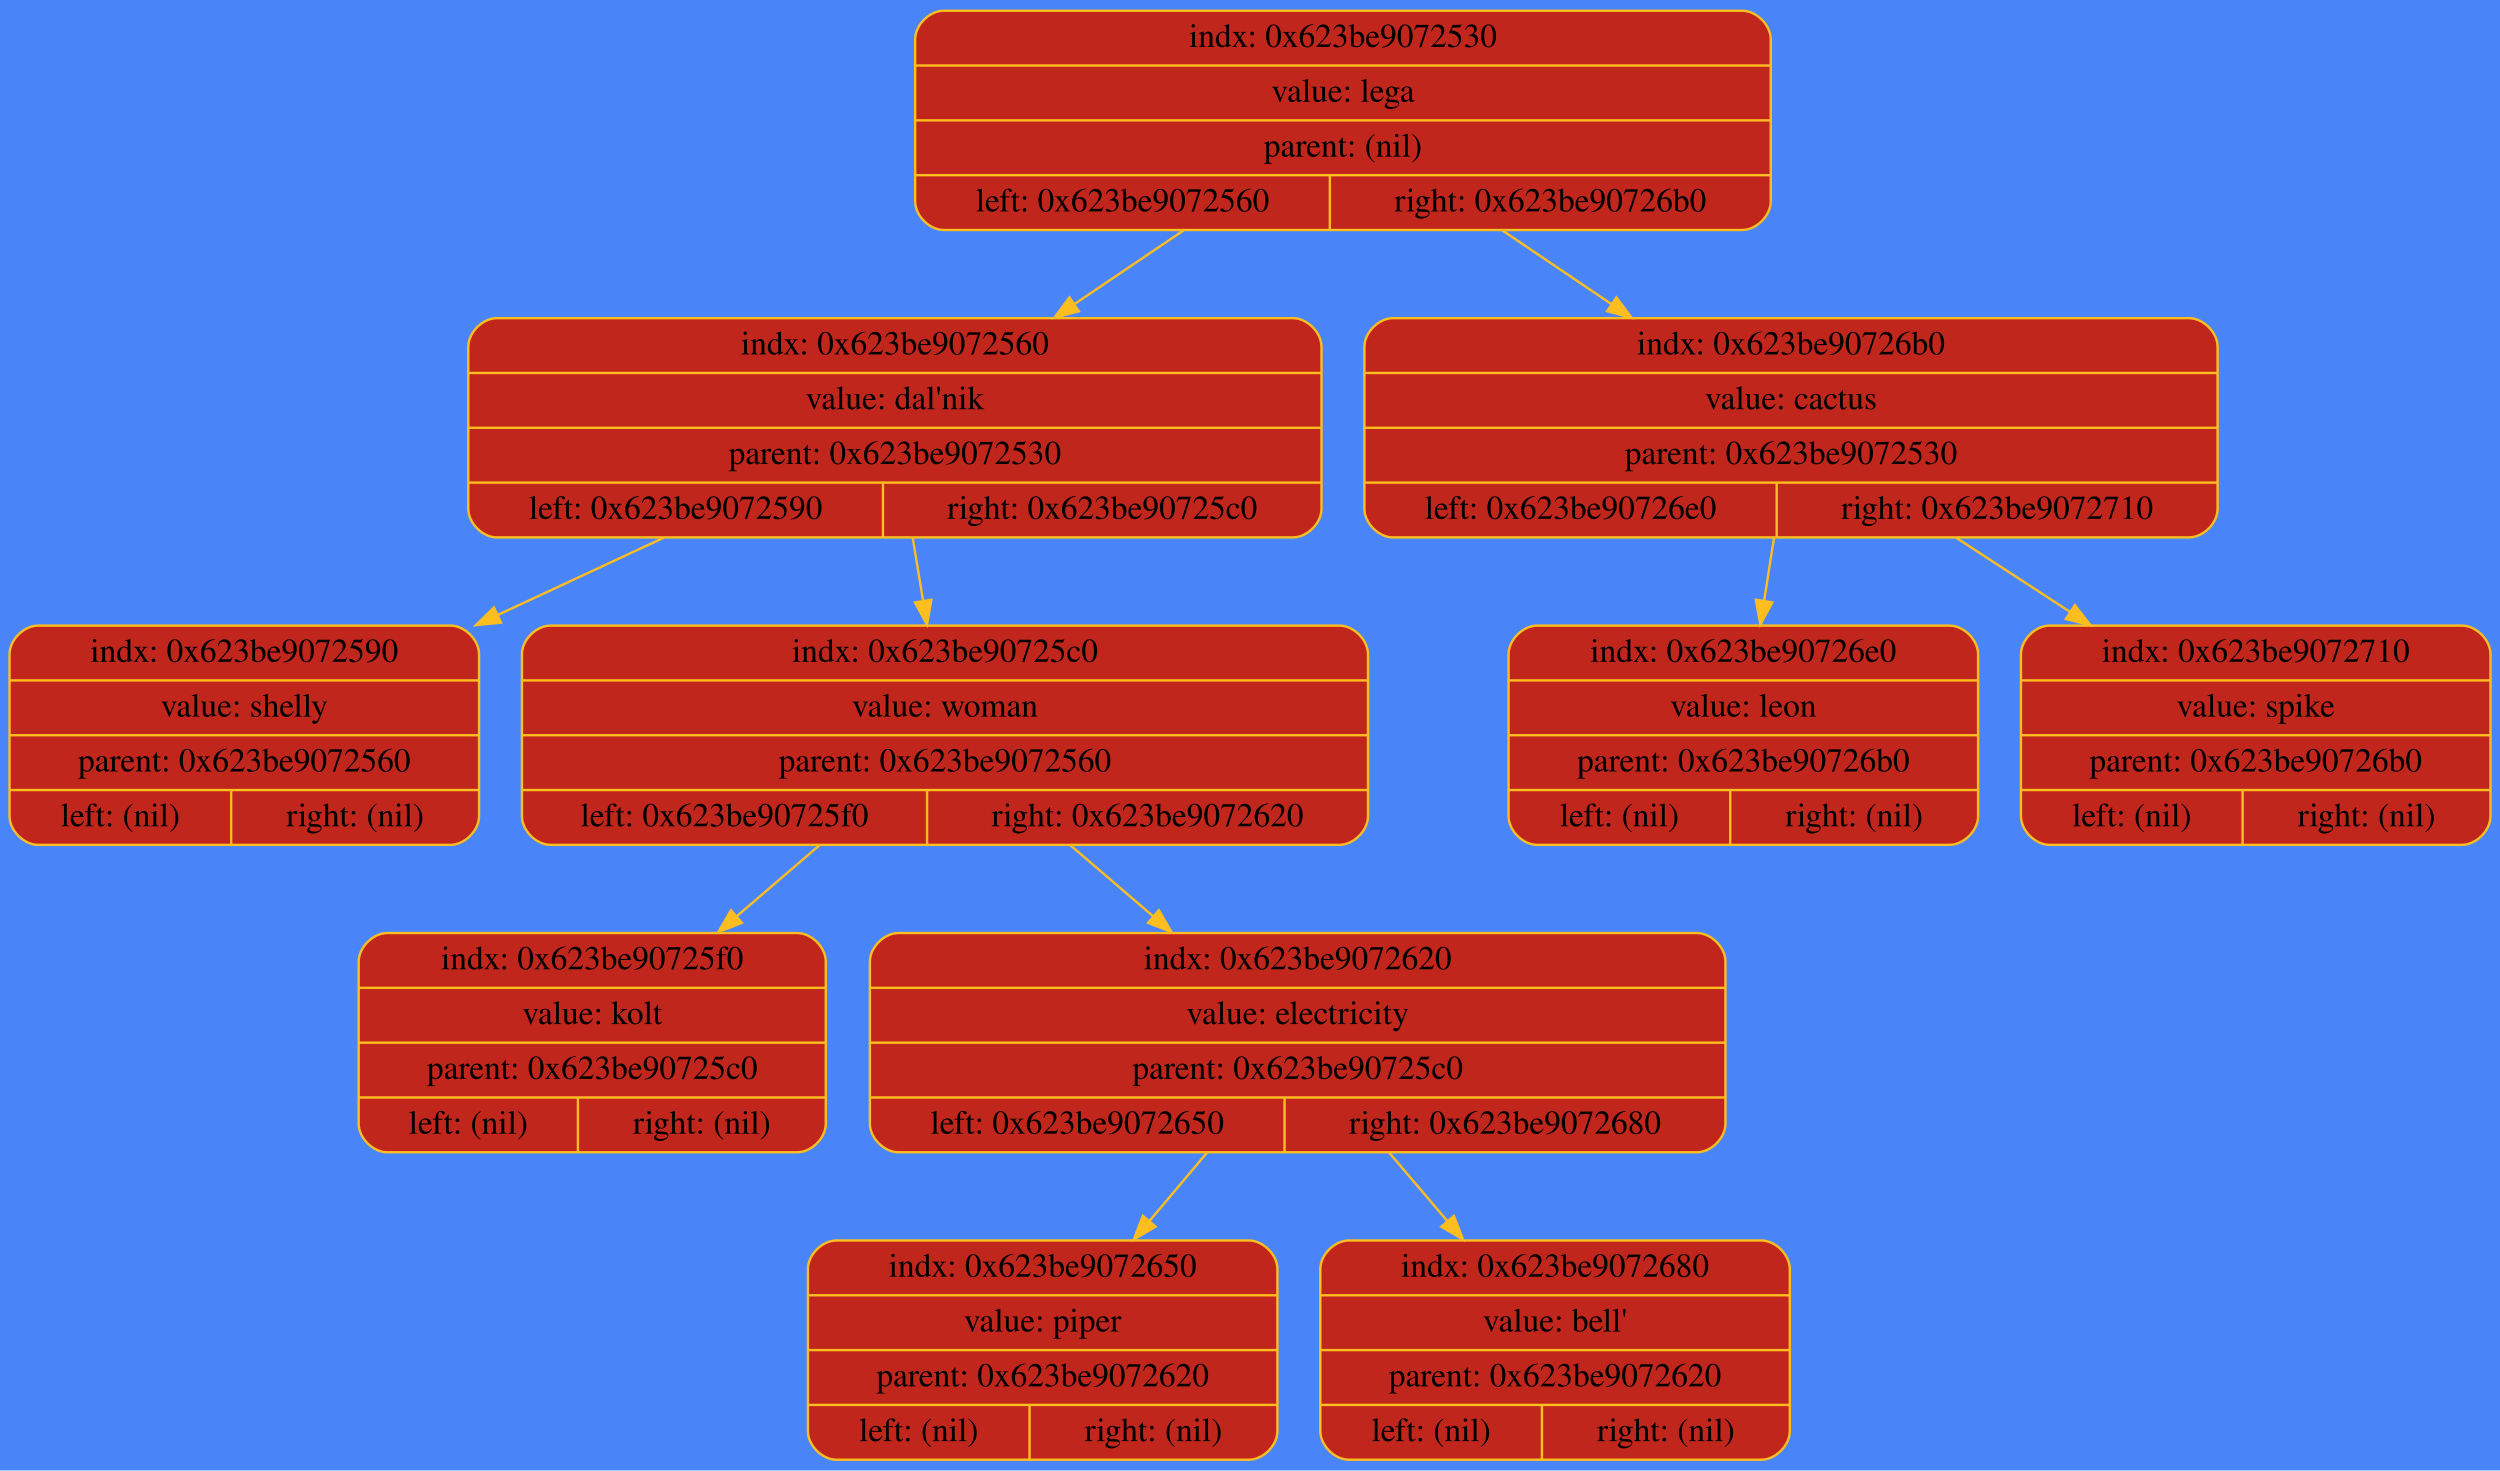
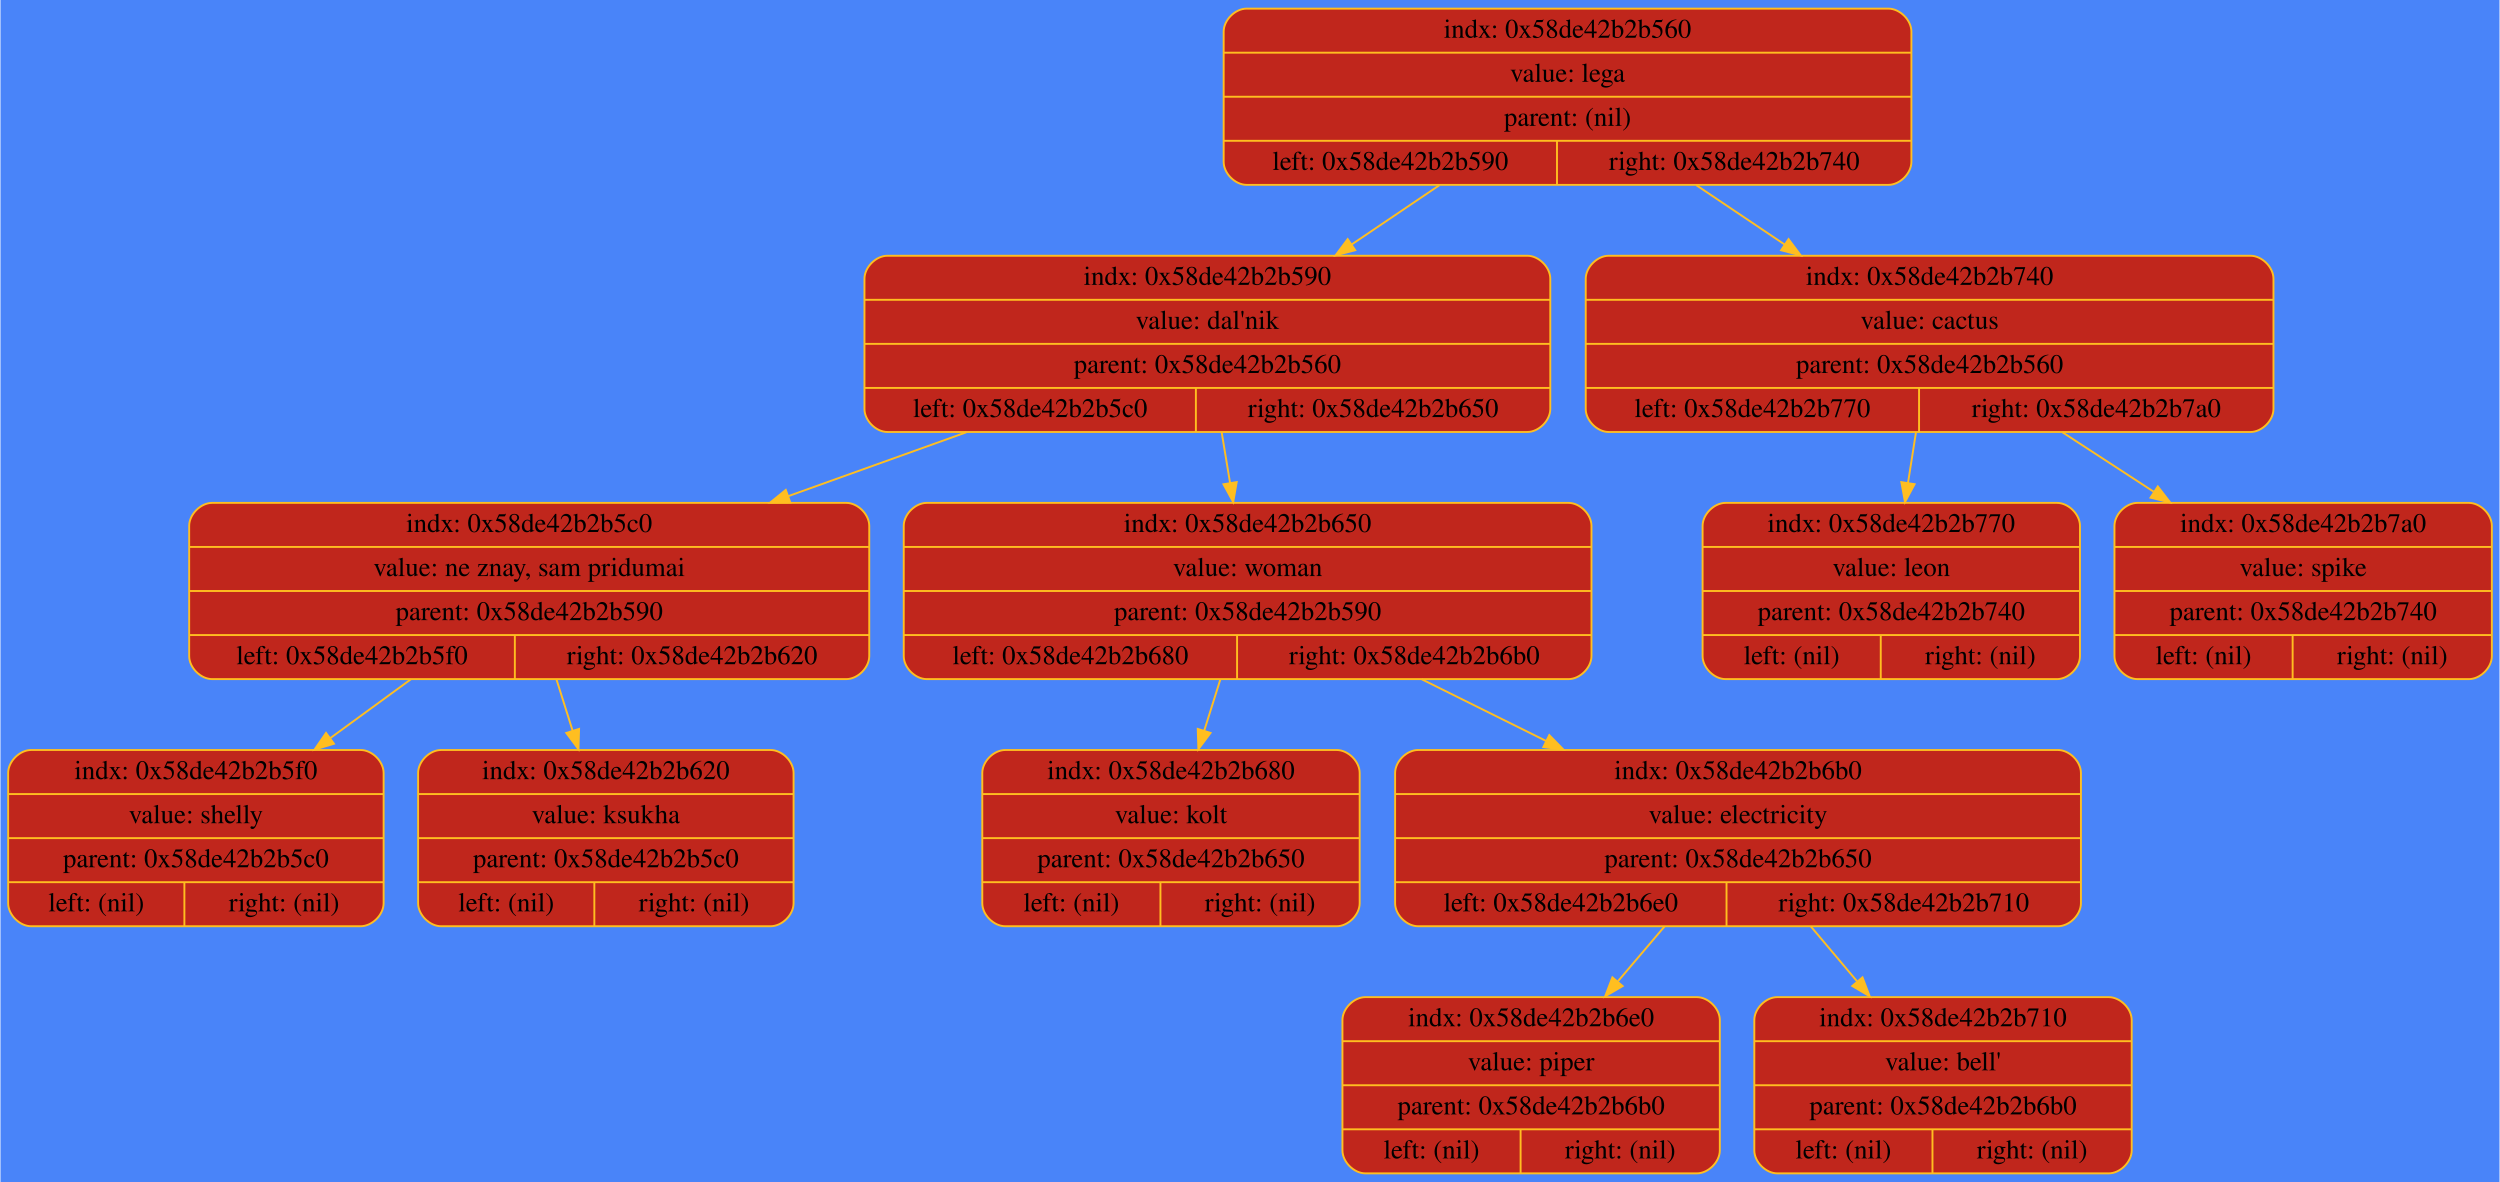
- <svg xmlns="http://www.w3.org/2000/svg" width="1049pt" height="617pt" viewBox="0.00 0.00 1049.00 617.00">
+ <svg xmlns="http://www.w3.org/2000/svg" width="1305pt" height="617pt" viewBox="0.00 0.00 1304.50 617.00">
  <g id="graph0" class="graph" transform="scale(1 1) rotate(0) translate(4 613)">
-     <polygon fill="#4984f9" stroke="transparent" points="-4,4 -4,-613 1045,-613 1045,4 -4,4" />
+     <polygon fill="#4984f9" stroke="transparent" points="-4,4 -4,-613 1300.5,-613 1300.5,4 -4,4" />
    <g id="node1" class="node">
-       <path fill="#c0261c" stroke="#ffbe20" d="M392,-516.5C392,-516.5 727,-516.5 727,-516.5 733,-516.5 739,-522.5 739,-528.5 739,-528.5 739,-596.5 739,-596.5 739,-602.5 733,-608.5 727,-608.5 727,-608.5 392,-608.5 392,-608.5 386,-608.5 380,-602.5 380,-596.5 380,-596.5 380,-528.5 380,-528.5 380,-522.5 386,-516.5 392,-516.5" />
-       <text text-anchor="middle" x="559.5" y="-593.3" font-family="Times,serif" font-size="14.00">indx: 0x623be9072530</text>
-       <polyline fill="none" stroke="#ffbe20" points="380,-585.5 739,-585.5 " />
-       <text text-anchor="middle" x="559.5" y="-570.3" font-family="Times,serif" font-size="14.00">value: lega</text>
-       <polyline fill="none" stroke="#ffbe20" points="380,-562.5 739,-562.5 " />
-       <text text-anchor="middle" x="559.5" y="-547.3" font-family="Times,serif" font-size="14.00">parent: (nil)</text>
-       <polyline fill="none" stroke="#ffbe20" points="380,-539.5 739,-539.5 " />
-       <text text-anchor="middle" x="467" y="-524.3" font-family="Times,serif" font-size="14.00">left: 0x623be9072560</text>
-       <polyline fill="none" stroke="#ffbe20" points="554,-516.5 554,-539.5 " />
-       <text text-anchor="middle" x="646.5" y="-524.3" font-family="Times,serif" font-size="14.00">right: 0x623be90726b0</text>
+       <path fill="#c0261c" stroke="#ffbe20" d="M646.5,-516.5C646.5,-516.5 981.5,-516.5 981.5,-516.5 987.5,-516.5 993.5,-522.5 993.5,-528.5 993.5,-528.5 993.5,-596.5 993.5,-596.5 993.5,-602.5 987.5,-608.5 981.5,-608.5 981.5,-608.5 646.5,-608.5 646.5,-608.5 640.5,-608.5 634.5,-602.5 634.5,-596.5 634.5,-596.5 634.5,-528.5 634.5,-528.5 634.5,-522.5 640.5,-516.5 646.5,-516.5" />
+       <text text-anchor="middle" x="814" y="-593.3" font-family="Times,serif" font-size="14.00">indx: 0x58de42b2b560</text>
+       <polyline fill="none" stroke="#ffbe20" points="634.5,-585.5 993.5,-585.5 " />
+       <text text-anchor="middle" x="814" y="-570.3" font-family="Times,serif" font-size="14.00">value: lega</text>
+       <polyline fill="none" stroke="#ffbe20" points="634.5,-562.5 993.5,-562.5 " />
+       <text text-anchor="middle" x="814" y="-547.3" font-family="Times,serif" font-size="14.00">parent: (nil)</text>
+       <polyline fill="none" stroke="#ffbe20" points="634.5,-539.5 993.5,-539.5 " />
+       <text text-anchor="middle" x="721.5" y="-524.3" font-family="Times,serif" font-size="14.00">left: 0x58de42b2b590</text>
+       <polyline fill="none" stroke="#ffbe20" points="808.5,-516.5 808.5,-539.5 " />
+       <text text-anchor="middle" x="901" y="-524.3" font-family="Times,serif" font-size="14.00">right: 0x58de42b2b740</text>
    </g>
    <g id="node2" class="node">
-       <path fill="#c0261c" stroke="#ffbe20" d="M204.5,-387.5C204.5,-387.5 538.5,-387.5 538.5,-387.5 544.5,-387.5 550.5,-393.5 550.5,-399.5 550.5,-399.5 550.5,-467.5 550.5,-467.5 550.5,-473.5 544.5,-479.5 538.5,-479.5 538.5,-479.5 204.5,-479.5 204.5,-479.5 198.5,-479.5 192.5,-473.5 192.5,-467.5 192.5,-467.5 192.5,-399.5 192.5,-399.5 192.5,-393.5 198.5,-387.5 204.5,-387.5" />
-       <text text-anchor="middle" x="371.5" y="-464.3" font-family="Times,serif" font-size="14.00">indx: 0x623be9072560</text>
-       <polyline fill="none" stroke="#ffbe20" points="192.5,-456.5 550.5,-456.5 " />
-       <text text-anchor="middle" x="371.5" y="-441.3" font-family="Times,serif" font-size="14.00">value: dal'nik</text>
-       <polyline fill="none" stroke="#ffbe20" points="192.5,-433.5 550.5,-433.5 " />
-       <text text-anchor="middle" x="371.5" y="-418.3" font-family="Times,serif" font-size="14.00">parent: 0x623be9072530</text>
-       <polyline fill="none" stroke="#ffbe20" points="192.5,-410.5 550.5,-410.5 " />
-       <text text-anchor="middle" x="279.5" y="-395.3" font-family="Times,serif" font-size="14.00">left: 0x623be9072590</text>
-       <polyline fill="none" stroke="#ffbe20" points="366.5,-387.5 366.5,-410.5 " />
-       <text text-anchor="middle" x="458.5" y="-395.3" font-family="Times,serif" font-size="14.00">right: 0x623be90725c0</text>
+       <path fill="#c0261c" stroke="#ffbe20" d="M459,-387.5C459,-387.5 793,-387.5 793,-387.5 799,-387.5 805,-393.5 805,-399.5 805,-399.5 805,-467.5 805,-467.5 805,-473.5 799,-479.5 793,-479.5 793,-479.5 459,-479.5 459,-479.5 453,-479.5 447,-473.5 447,-467.5 447,-467.5 447,-399.5 447,-399.5 447,-393.5 453,-387.5 459,-387.5" />
+       <text text-anchor="middle" x="626" y="-464.3" font-family="Times,serif" font-size="14.00">indx: 0x58de42b2b590</text>
+       <polyline fill="none" stroke="#ffbe20" points="447,-456.5 805,-456.5 " />
+       <text text-anchor="middle" x="626" y="-441.3" font-family="Times,serif" font-size="14.00">value: dal'nik</text>
+       <polyline fill="none" stroke="#ffbe20" points="447,-433.5 805,-433.5 " />
+       <text text-anchor="middle" x="626" y="-418.3" font-family="Times,serif" font-size="14.00">parent: 0x58de42b2b560</text>
+       <polyline fill="none" stroke="#ffbe20" points="447,-410.5 805,-410.5 " />
+       <text text-anchor="middle" x="533.5" y="-395.3" font-family="Times,serif" font-size="14.00">left: 0x58de42b2b5c0</text>
+       <polyline fill="none" stroke="#ffbe20" points="620,-387.5 620,-410.5 " />
+       <text text-anchor="middle" x="712.5" y="-395.3" font-family="Times,serif" font-size="14.00">right: 0x58de42b2b650</text>
    </g>
    <g id="edge1" class="edge">
-       <path fill="none" stroke="#ffbe20" d="M492.69,-516.37C477.82,-506.32 461.95,-495.6 446.77,-485.35" />
-       <polygon fill="#ffbe20" stroke="#ffbe20" points="448.66,-482.4 438.41,-479.7 444.74,-488.2 448.66,-482.4" />
+       <path fill="none" stroke="#ffbe20" d="M747.19,-516.37C732.32,-506.32 716.45,-495.6 701.27,-485.35" />
+       <polygon fill="#ffbe20" stroke="#ffbe20" points="703.16,-482.4 692.91,-479.7 699.24,-488.2 703.16,-482.4" />
+     </g>
+     <g id="node11" class="node">
+       <path fill="#c0261c" stroke="#ffbe20" d="M835.5,-387.5C835.5,-387.5 1170.5,-387.5 1170.5,-387.5 1176.5,-387.5 1182.5,-393.5 1182.5,-399.5 1182.5,-399.5 1182.5,-467.5 1182.5,-467.5 1182.5,-473.5 1176.5,-479.5 1170.5,-479.5 1170.5,-479.5 835.5,-479.5 835.5,-479.5 829.5,-479.5 823.5,-473.5 823.5,-467.5 823.5,-467.5 823.5,-399.5 823.5,-399.5 823.5,-393.5 829.5,-387.5 835.5,-387.5" />
+       <text text-anchor="middle" x="1003" y="-464.3" font-family="Times,serif" font-size="14.00">indx: 0x58de42b2b740</text>
+       <polyline fill="none" stroke="#ffbe20" points="823.5,-456.5 1182.5,-456.5 " />
+       <text text-anchor="middle" x="1003" y="-441.3" font-family="Times,serif" font-size="14.00">value: cactus</text>
+       <polyline fill="none" stroke="#ffbe20" points="823.5,-433.5 1182.5,-433.5 " />
+       <text text-anchor="middle" x="1003" y="-418.3" font-family="Times,serif" font-size="14.00">parent: 0x58de42b2b560</text>
+       <polyline fill="none" stroke="#ffbe20" points="823.5,-410.5 1182.5,-410.5 " />
+       <text text-anchor="middle" x="910.5" y="-395.3" font-family="Times,serif" font-size="14.00">left: 0x58de42b2b770</text>
+       <polyline fill="none" stroke="#ffbe20" points="997.5,-387.5 997.5,-410.5 " />
+       <text text-anchor="middle" x="1090" y="-395.3" font-family="Times,serif" font-size="14.00">right: 0x58de42b2b7a0</text>
+     </g>
+     <g id="edge10" class="edge">
+       <path fill="none" stroke="#ffbe20" d="M881.17,-516.37C896.12,-506.32 912.07,-495.6 927.33,-485.35" />
+       <polygon fill="#ffbe20" stroke="#ffbe20" points="929.38,-488.18 935.73,-479.7 925.48,-482.37 929.38,-488.18" />
+     </g>
+     <g id="node3" class="node">
+       <path fill="#c0261c" stroke="#ffbe20" d="M106.5,-258.5C106.5,-258.5 437.5,-258.5 437.5,-258.5 443.5,-258.5 449.5,-264.5 449.5,-270.5 449.5,-270.5 449.5,-338.5 449.5,-338.5 449.5,-344.5 443.5,-350.5 437.5,-350.5 437.5,-350.5 106.5,-350.5 106.5,-350.5 100.5,-350.5 94.5,-344.5 94.5,-338.5 94.5,-338.5 94.5,-270.5 94.5,-270.5 94.5,-264.5 100.5,-258.5 106.5,-258.5" />
+       <text text-anchor="middle" x="272" y="-335.3" font-family="Times,serif" font-size="14.00">indx: 0x58de42b2b5c0</text>
+       <polyline fill="none" stroke="#ffbe20" points="94.5,-327.5 449.5,-327.5 " />
+       <text text-anchor="middle" x="272" y="-312.3" font-family="Times,serif" font-size="14.00">value: ne znay, sam pridumai</text>
+       <polyline fill="none" stroke="#ffbe20" points="94.5,-304.5 449.5,-304.5 " />
+       <text text-anchor="middle" x="272" y="-289.3" font-family="Times,serif" font-size="14.00">parent: 0x58de42b2b590</text>
+       <polyline fill="none" stroke="#ffbe20" points="94.5,-281.5 449.5,-281.5 " />
+       <text text-anchor="middle" x="179.5" y="-266.3" font-family="Times,serif" font-size="14.00">left: 0x58de42b2b5f0</text>
+       <polyline fill="none" stroke="#ffbe20" points="264.5,-258.5 264.5,-281.5 " />
+       <text text-anchor="middle" x="357" y="-266.3" font-family="Times,serif" font-size="14.00">right: 0x58de42b2b620</text>
+     </g>
+     <g id="edge2" class="edge">
+       <path fill="none" stroke="#ffbe20" d="M500.2,-387.37C470.03,-376.54 437.69,-364.94 407.12,-353.98" />
+       <polygon fill="#ffbe20" stroke="#ffbe20" points="408.29,-350.68 397.7,-350.59 405.93,-357.27 408.29,-350.68" />
+     </g>
+     <g id="node6" class="node">
+       <path fill="#c0261c" stroke="#ffbe20" d="M479.5,-258.5C479.5,-258.5 814.5,-258.5 814.5,-258.5 820.5,-258.5 826.5,-264.5 826.5,-270.5 826.5,-270.5 826.5,-338.5 826.5,-338.5 826.5,-344.5 820.5,-350.5 814.5,-350.5 814.5,-350.5 479.5,-350.5 479.5,-350.5 473.5,-350.5 467.5,-344.5 467.5,-338.5 467.5,-338.5 467.5,-270.5 467.5,-270.5 467.5,-264.5 473.5,-258.5 479.5,-258.5" />
+       <text text-anchor="middle" x="647" y="-335.3" font-family="Times,serif" font-size="14.00">indx: 0x58de42b2b650</text>
+       <polyline fill="none" stroke="#ffbe20" points="467.5,-327.5 826.5,-327.5 " />
+       <text text-anchor="middle" x="647" y="-312.3" font-family="Times,serif" font-size="14.00">value: woman</text>
+       <polyline fill="none" stroke="#ffbe20" points="467.5,-304.5 826.5,-304.5 " />
+       <text text-anchor="middle" x="647" y="-289.3" font-family="Times,serif" font-size="14.00">parent: 0x58de42b2b590</text>
+       <polyline fill="none" stroke="#ffbe20" points="467.5,-281.5 826.5,-281.5 " />
+       <text text-anchor="middle" x="554.5" y="-266.3" font-family="Times,serif" font-size="14.00">left: 0x58de42b2b680</text>
+       <polyline fill="none" stroke="#ffbe20" points="641.5,-258.5 641.5,-281.5 " />
+       <text text-anchor="middle" x="734" y="-266.3" font-family="Times,serif" font-size="14.00">right: 0x58de42b2b6b0</text>
+     </g>
+     <g id="edge5" class="edge">
+       <path fill="none" stroke="#ffbe20" d="M633.46,-387.37C634.88,-378.77 636.39,-369.68 637.86,-360.8" />
+       <polygon fill="#ffbe20" stroke="#ffbe20" points="641.31,-361.35 639.49,-350.92 634.41,-360.21 641.31,-361.35" />
+     </g>
+     <g id="node4" class="node">
+       <path fill="#c0261c" stroke="#ffbe20" d="M12,-129.5C12,-129.5 184,-129.5 184,-129.5 190,-129.5 196,-135.5 196,-141.5 196,-141.5 196,-209.5 196,-209.5 196,-215.5 190,-221.5 184,-221.5 184,-221.5 12,-221.5 12,-221.5 6,-221.5 0,-215.5 0,-209.5 0,-209.5 0,-141.5 0,-141.5 0,-135.5 6,-129.5 12,-129.5" />
+       <text text-anchor="middle" x="98" y="-206.3" font-family="Times,serif" font-size="14.00">indx: 0x58de42b2b5f0</text>
+       <polyline fill="none" stroke="#ffbe20" points="0,-198.5 196,-198.5 " />
+       <text text-anchor="middle" x="98" y="-183.3" font-family="Times,serif" font-size="14.00">value: shelly</text>
+       <polyline fill="none" stroke="#ffbe20" points="0,-175.5 196,-175.5 " />
+       <text text-anchor="middle" x="98" y="-160.3" font-family="Times,serif" font-size="14.00">parent: 0x58de42b2b5c0</text>
+       <polyline fill="none" stroke="#ffbe20" points="0,-152.5 196,-152.5 " />
+       <text text-anchor="middle" x="46" y="-137.3" font-family="Times,serif" font-size="14.00">left: (nil)</text>
+       <polyline fill="none" stroke="#ffbe20" points="92,-129.5 92,-152.5 " />
+       <text text-anchor="middle" x="144" y="-137.3" font-family="Times,serif" font-size="14.00">right: (nil)</text>
+     </g>
+     <g id="edge3" class="edge">
+       <path fill="none" stroke="#ffbe20" d="M210.16,-258.37C196.53,-248.41 181.99,-237.8 168.05,-227.63" />
+       <polygon fill="#ffbe20" stroke="#ffbe20" points="170.07,-224.77 159.93,-221.7 165.94,-230.42 170.07,-224.77" />
+     </g>
+     <g id="node5" class="node">
+       <path fill="#c0261c" stroke="#ffbe20" d="M226,-129.5C226,-129.5 398,-129.5 398,-129.5 404,-129.5 410,-135.5 410,-141.5 410,-141.5 410,-209.5 410,-209.5 410,-215.5 404,-221.5 398,-221.5 398,-221.5 226,-221.5 226,-221.5 220,-221.5 214,-215.5 214,-209.5 214,-209.5 214,-141.5 214,-141.5 214,-135.5 220,-129.5 226,-129.5" />
+       <text text-anchor="middle" x="312" y="-206.3" font-family="Times,serif" font-size="14.00">indx: 0x58de42b2b620</text>
+       <polyline fill="none" stroke="#ffbe20" points="214,-198.5 410,-198.5 " />
+       <text text-anchor="middle" x="312" y="-183.3" font-family="Times,serif" font-size="14.00">value: ksukha</text>
+       <polyline fill="none" stroke="#ffbe20" points="214,-175.5 410,-175.5 " />
+       <text text-anchor="middle" x="312" y="-160.3" font-family="Times,serif" font-size="14.00">parent: 0x58de42b2b5c0</text>
+       <polyline fill="none" stroke="#ffbe20" points="214,-152.5 410,-152.5 " />
+       <text text-anchor="middle" x="260" y="-137.3" font-family="Times,serif" font-size="14.00">left: (nil)</text>
+       <polyline fill="none" stroke="#ffbe20" points="306,-129.5 306,-152.5 " />
+       <text text-anchor="middle" x="358" y="-137.3" font-family="Times,serif" font-size="14.00">right: (nil)</text>
+     </g>
+     <g id="edge4" class="edge">
+       <path fill="none" stroke="#ffbe20" d="M286.22,-258.37C288.95,-249.68 291.85,-240.48 294.67,-231.52" />
+       <polygon fill="#ffbe20" stroke="#ffbe20" points="298.03,-232.51 297.7,-221.92 291.35,-230.4 298.03,-232.51" />
+     </g>
+     <g id="node7" class="node">
+       <path fill="#c0261c" stroke="#ffbe20" d="M520.5,-129.5C520.5,-129.5 693.5,-129.5 693.5,-129.5 699.5,-129.5 705.5,-135.5 705.5,-141.5 705.5,-141.5 705.5,-209.5 705.5,-209.5 705.5,-215.5 699.5,-221.5 693.5,-221.5 693.5,-221.5 520.5,-221.5 520.5,-221.5 514.5,-221.5 508.5,-215.5 508.5,-209.5 508.5,-209.5 508.5,-141.5 508.5,-141.5 508.5,-135.5 514.5,-129.5 520.5,-129.5" />
+       <text text-anchor="middle" x="607" y="-206.3" font-family="Times,serif" font-size="14.00">indx: 0x58de42b2b680</text>
+       <polyline fill="none" stroke="#ffbe20" points="508.5,-198.5 705.5,-198.5 " />
+       <text text-anchor="middle" x="607" y="-183.3" font-family="Times,serif" font-size="14.00">value: kolt</text>
+       <polyline fill="none" stroke="#ffbe20" points="508.5,-175.5 705.5,-175.5 " />
+       <text text-anchor="middle" x="607" y="-160.3" font-family="Times,serif" font-size="14.00">parent: 0x58de42b2b650</text>
+       <polyline fill="none" stroke="#ffbe20" points="508.5,-152.5 705.5,-152.5 " />
+       <text text-anchor="middle" x="555" y="-137.3" font-family="Times,serif" font-size="14.00">left: (nil)</text>
+       <polyline fill="none" stroke="#ffbe20" points="601.5,-129.5 601.5,-152.5 " />
+       <text text-anchor="middle" x="653.5" y="-137.3" font-family="Times,serif" font-size="14.00">right: (nil)</text>
+     </g>
+     <g id="edge6" class="edge">
+       <path fill="none" stroke="#ffbe20" d="M632.78,-258.37C630.05,-249.68 627.15,-240.48 624.33,-231.52" />
+       <polygon fill="#ffbe20" stroke="#ffbe20" points="627.65,-230.4 621.3,-221.92 620.97,-232.51 627.65,-230.4" />
+     </g>
+     <g id="node8" class="node">
+       <path fill="#c0261c" stroke="#ffbe20" d="M736,-129.5C736,-129.5 1070,-129.5 1070,-129.5 1076,-129.5 1082,-135.5 1082,-141.5 1082,-141.5 1082,-209.5 1082,-209.5 1082,-215.5 1076,-221.5 1070,-221.5 1070,-221.5 736,-221.5 736,-221.5 730,-221.5 724,-215.5 724,-209.5 724,-209.5 724,-141.5 724,-141.5 724,-135.5 730,-129.5 736,-129.5" />
+       <text text-anchor="middle" x="903" y="-206.3" font-family="Times,serif" font-size="14.00">indx: 0x58de42b2b6b0</text>
+       <polyline fill="none" stroke="#ffbe20" points="724,-198.5 1082,-198.5 " />
+       <text text-anchor="middle" x="903" y="-183.3" font-family="Times,serif" font-size="14.00">value: electricity</text>
+       <polyline fill="none" stroke="#ffbe20" points="724,-175.5 1082,-175.5 " />
+       <text text-anchor="middle" x="903" y="-160.3" font-family="Times,serif" font-size="14.00">parent: 0x58de42b2b650</text>
+       <polyline fill="none" stroke="#ffbe20" points="724,-152.5 1082,-152.5 " />
+       <text text-anchor="middle" x="810.5" y="-137.3" font-family="Times,serif" font-size="14.00">left: 0x58de42b2b6e0</text>
+       <polyline fill="none" stroke="#ffbe20" points="897,-129.5 897,-152.5 " />
+       <text text-anchor="middle" x="989.5" y="-137.3" font-family="Times,serif" font-size="14.00">right: 0x58de42b2b710</text>
+     </g>
+     <g id="edge7" class="edge">
+       <path fill="none" stroke="#ffbe20" d="M737.98,-258.37C758.98,-247.95 781.43,-236.81 802.8,-226.21" />
+       <polygon fill="#ffbe20" stroke="#ffbe20" points="804.48,-229.28 811.89,-221.7 801.37,-223.01 804.48,-229.28" />
    </g>
    <g id="node9" class="node">
-       <path fill="#c0261c" stroke="#ffbe20" d="M580.5,-387.5C580.5,-387.5 914.5,-387.5 914.5,-387.5 920.5,-387.5 926.5,-393.5 926.5,-399.5 926.5,-399.5 926.5,-467.5 926.5,-467.5 926.5,-473.5 920.5,-479.5 914.5,-479.5 914.5,-479.5 580.5,-479.5 580.5,-479.5 574.5,-479.5 568.5,-473.5 568.5,-467.5 568.5,-467.5 568.5,-399.5 568.5,-399.5 568.5,-393.5 574.5,-387.5 580.5,-387.5" />
-       <text text-anchor="middle" x="747.5" y="-464.3" font-family="Times,serif" font-size="14.00">indx: 0x623be90726b0</text>
-       <polyline fill="none" stroke="#ffbe20" points="568.5,-456.5 926.5,-456.5 " />
-       <text text-anchor="middle" x="747.5" y="-441.3" font-family="Times,serif" font-size="14.00">value: cactus</text>
-       <polyline fill="none" stroke="#ffbe20" points="568.5,-433.5 926.5,-433.5 " />
-       <text text-anchor="middle" x="747.5" y="-418.3" font-family="Times,serif" font-size="14.00">parent: 0x623be9072530</text>
-       <polyline fill="none" stroke="#ffbe20" points="568.5,-410.5 926.5,-410.5 " />
-       <text text-anchor="middle" x="655" y="-395.3" font-family="Times,serif" font-size="14.00">left: 0x623be90726e0</text>
-       <polyline fill="none" stroke="#ffbe20" points="741.5,-387.5 741.5,-410.5 " />
-       <text text-anchor="middle" x="834" y="-395.3" font-family="Times,serif" font-size="14.00">right: 0x623be9072710</text>
+       <path fill="#c0261c" stroke="#ffbe20" d="M708.5,-0.5C708.5,-0.5 881.5,-0.5 881.5,-0.5 887.5,-0.5 893.5,-6.5 893.5,-12.5 893.5,-12.5 893.5,-80.5 893.5,-80.5 893.5,-86.5 887.5,-92.5 881.5,-92.5 881.5,-92.5 708.5,-92.5 708.5,-92.5 702.5,-92.5 696.5,-86.5 696.5,-80.5 696.5,-80.5 696.5,-12.5 696.5,-12.5 696.5,-6.5 702.5,-0.5 708.5,-0.5" />
+       <text text-anchor="middle" x="795" y="-77.3" font-family="Times,serif" font-size="14.00">indx: 0x58de42b2b6e0</text>
+       <polyline fill="none" stroke="#ffbe20" points="696.5,-69.5 893.5,-69.5 " />
+       <text text-anchor="middle" x="795" y="-54.3" font-family="Times,serif" font-size="14.00">value: piper</text>
+       <polyline fill="none" stroke="#ffbe20" points="696.5,-46.5 893.5,-46.5 " />
+       <text text-anchor="middle" x="795" y="-31.3" font-family="Times,serif" font-size="14.00">parent: 0x58de42b2b6b0</text>
+       <polyline fill="none" stroke="#ffbe20" points="696.5,-23.5 893.5,-23.5 " />
+       <text text-anchor="middle" x="743" y="-8.3" font-family="Times,serif" font-size="14.00">left: (nil)</text>
+       <polyline fill="none" stroke="#ffbe20" points="789.5,-0.5 789.5,-23.5 " />
+       <text text-anchor="middle" x="841.5" y="-8.3" font-family="Times,serif" font-size="14.00">right: (nil)</text>
    </g>
    <g id="edge8" class="edge">
-       <path fill="none" stroke="#ffbe20" d="M626.31,-516.37C641.18,-506.32 657.05,-495.6 672.23,-485.35" />
-       <polygon fill="#ffbe20" stroke="#ffbe20" points="674.26,-488.2 680.59,-479.7 670.34,-482.4 674.26,-488.2" />
-     </g>
-     <g id="node3" class="node">
-       <path fill="#c0261c" stroke="#ffbe20" d="M12,-258.5C12,-258.5 185,-258.5 185,-258.5 191,-258.5 197,-264.5 197,-270.5 197,-270.5 197,-338.5 197,-338.5 197,-344.5 191,-350.5 185,-350.5 185,-350.5 12,-350.5 12,-350.5 6,-350.5 0,-344.5 0,-338.5 0,-338.5 0,-270.5 0,-270.5 0,-264.5 6,-258.5 12,-258.5" />
-       <text text-anchor="middle" x="98.5" y="-335.3" font-family="Times,serif" font-size="14.00">indx: 0x623be9072590</text>
-       <polyline fill="none" stroke="#ffbe20" points="0,-327.5 197,-327.5 " />
-       <text text-anchor="middle" x="98.5" y="-312.3" font-family="Times,serif" font-size="14.00">value: shelly</text>
-       <polyline fill="none" stroke="#ffbe20" points="0,-304.5 197,-304.5 " />
-       <text text-anchor="middle" x="98.5" y="-289.3" font-family="Times,serif" font-size="14.00">parent: 0x623be9072560</text>
-       <polyline fill="none" stroke="#ffbe20" points="0,-281.5 197,-281.5 " />
-       <text text-anchor="middle" x="46.5" y="-266.3" font-family="Times,serif" font-size="14.00">left: (nil)</text>
-       <polyline fill="none" stroke="#ffbe20" points="93,-258.5 93,-281.5 " />
-       <text text-anchor="middle" x="145" y="-266.3" font-family="Times,serif" font-size="14.00">right: (nil)</text>
-     </g>
-     <g id="edge2" class="edge">
-       <path fill="none" stroke="#ffbe20" d="M274.48,-387.37C251.89,-376.86 227.71,-365.61 204.74,-354.92" />
-       <polygon fill="#ffbe20" stroke="#ffbe20" points="206.21,-351.75 195.67,-350.7 203.26,-358.09 206.21,-351.75" />
-     </g>
-     <g id="node4" class="node">
-       <path fill="#c0261c" stroke="#ffbe20" d="M227,-258.5C227,-258.5 558,-258.5 558,-258.5 564,-258.5 570,-264.5 570,-270.5 570,-270.5 570,-338.5 570,-338.5 570,-344.5 564,-350.5 558,-350.5 558,-350.5 227,-350.5 227,-350.5 221,-350.5 215,-344.5 215,-338.5 215,-338.5 215,-270.5 215,-270.5 215,-264.5 221,-258.5 227,-258.5" />
-       <text text-anchor="middle" x="392.5" y="-335.3" font-family="Times,serif" font-size="14.00">indx: 0x623be90725c0</text>
-       <polyline fill="none" stroke="#ffbe20" points="215,-327.5 570,-327.5 " />
-       <text text-anchor="middle" x="392.5" y="-312.3" font-family="Times,serif" font-size="14.00">value: woman</text>
-       <polyline fill="none" stroke="#ffbe20" points="215,-304.5 570,-304.5 " />
-       <text text-anchor="middle" x="392.5" y="-289.3" font-family="Times,serif" font-size="14.00">parent: 0x623be9072560</text>
-       <polyline fill="none" stroke="#ffbe20" points="215,-281.5 570,-281.5 " />
-       <text text-anchor="middle" x="300" y="-266.3" font-family="Times,serif" font-size="14.00">left: 0x623be90725f0</text>
-       <polyline fill="none" stroke="#ffbe20" points="385,-258.5 385,-281.5 " />
-       <text text-anchor="middle" x="477.5" y="-266.3" font-family="Times,serif" font-size="14.00">right: 0x623be9072620</text>
-     </g>
-     <g id="edge3" class="edge">
-       <path fill="none" stroke="#ffbe20" d="M378.96,-387.37C380.38,-378.77 381.89,-369.68 383.36,-360.8" />
-       <polygon fill="#ffbe20" stroke="#ffbe20" points="386.81,-361.35 384.99,-350.92 379.91,-360.21 386.81,-361.35" />
-     </g>
-     <g id="node5" class="node">
-       <path fill="#c0261c" stroke="#ffbe20" d="M158.5,-129.5C158.5,-129.5 330.5,-129.5 330.5,-129.5 336.5,-129.5 342.5,-135.5 342.5,-141.5 342.5,-141.5 342.5,-209.5 342.5,-209.5 342.5,-215.5 336.5,-221.5 330.5,-221.5 330.5,-221.5 158.5,-221.5 158.5,-221.5 152.5,-221.5 146.5,-215.5 146.5,-209.5 146.5,-209.5 146.5,-141.5 146.5,-141.5 146.5,-135.5 152.5,-129.5 158.5,-129.5" />
-       <text text-anchor="middle" x="244.5" y="-206.3" font-family="Times,serif" font-size="14.00">indx: 0x623be90725f0</text>
-       <polyline fill="none" stroke="#ffbe20" points="146.5,-198.5 342.5,-198.5 " />
-       <text text-anchor="middle" x="244.5" y="-183.3" font-family="Times,serif" font-size="14.00">value: kolt</text>
-       <polyline fill="none" stroke="#ffbe20" points="146.5,-175.5 342.5,-175.5 " />
-       <text text-anchor="middle" x="244.5" y="-160.3" font-family="Times,serif" font-size="14.00">parent: 0x623be90725c0</text>
-       <polyline fill="none" stroke="#ffbe20" points="146.5,-152.5 342.5,-152.5 " />
-       <text text-anchor="middle" x="192.5" y="-137.3" font-family="Times,serif" font-size="14.00">left: (nil)</text>
-       <polyline fill="none" stroke="#ffbe20" points="238.5,-129.5 238.5,-152.5 " />
-       <text text-anchor="middle" x="290.5" y="-137.3" font-family="Times,serif" font-size="14.00">right: (nil)</text>
-     </g>
-     <g id="edge4" class="edge">
-       <path fill="none" stroke="#ffbe20" d="M339.9,-258.37C328.7,-248.75 316.78,-238.52 305.29,-228.67" />
-       <polygon fill="#ffbe20" stroke="#ffbe20" points="307.29,-225.77 297.43,-221.92 302.73,-231.08 307.29,-225.77" />
-     </g>
-     <g id="node6" class="node">
-       <path fill="#c0261c" stroke="#ffbe20" d="M373,-129.5C373,-129.5 708,-129.5 708,-129.5 714,-129.5 720,-135.5 720,-141.5 720,-141.5 720,-209.5 720,-209.5 720,-215.5 714,-221.5 708,-221.5 708,-221.5 373,-221.5 373,-221.5 367,-221.5 361,-215.5 361,-209.5 361,-209.5 361,-141.5 361,-141.5 361,-135.5 367,-129.5 373,-129.5" />
-       <text text-anchor="middle" x="540.5" y="-206.3" font-family="Times,serif" font-size="14.00">indx: 0x623be9072620</text>
-       <polyline fill="none" stroke="#ffbe20" points="361,-198.5 720,-198.5 " />
-       <text text-anchor="middle" x="540.5" y="-183.3" font-family="Times,serif" font-size="14.00">value: electricity</text>
-       <polyline fill="none" stroke="#ffbe20" points="361,-175.5 720,-175.5 " />
-       <text text-anchor="middle" x="540.5" y="-160.3" font-family="Times,serif" font-size="14.00">parent: 0x623be90725c0</text>
-       <polyline fill="none" stroke="#ffbe20" points="361,-152.5 720,-152.5 " />
-       <text text-anchor="middle" x="448" y="-137.3" font-family="Times,serif" font-size="14.00">left: 0x623be9072650</text>
-       <polyline fill="none" stroke="#ffbe20" points="535,-129.5 535,-152.5 " />
-       <text text-anchor="middle" x="627.5" y="-137.3" font-family="Times,serif" font-size="14.00">right: 0x623be9072680</text>
-     </g>
-     <g id="edge5" class="edge">
-       <path fill="none" stroke="#ffbe20" d="M445.1,-258.37C456.3,-248.75 468.22,-238.52 479.71,-228.67" />
-       <polygon fill="#ffbe20" stroke="#ffbe20" points="482.27,-231.08 487.57,-221.92 477.71,-225.77 482.27,-231.08" />
-     </g>
-     <g id="node7" class="node">
-       <path fill="#c0261c" stroke="#ffbe20" d="M347,-0.5C347,-0.5 520,-0.5 520,-0.5 526,-0.5 532,-6.5 532,-12.5 532,-12.5 532,-80.5 532,-80.5 532,-86.5 526,-92.5 520,-92.5 520,-92.5 347,-92.5 347,-92.5 341,-92.5 335,-86.5 335,-80.5 335,-80.5 335,-12.5 335,-12.5 335,-6.5 341,-0.5 347,-0.5" />
-       <text text-anchor="middle" x="433.5" y="-77.3" font-family="Times,serif" font-size="14.00">indx: 0x623be9072650</text>
-       <polyline fill="none" stroke="#ffbe20" points="335,-69.5 532,-69.5 " />
-       <text text-anchor="middle" x="433.5" y="-54.3" font-family="Times,serif" font-size="14.00">value: piper</text>
-       <polyline fill="none" stroke="#ffbe20" points="335,-46.5 532,-46.5 " />
-       <text text-anchor="middle" x="433.5" y="-31.3" font-family="Times,serif" font-size="14.00">parent: 0x623be9072620</text>
-       <polyline fill="none" stroke="#ffbe20" points="335,-23.5 532,-23.5 " />
-       <text text-anchor="middle" x="381.5" y="-8.3" font-family="Times,serif" font-size="14.00">left: (nil)</text>
-       <polyline fill="none" stroke="#ffbe20" points="428,-0.5 428,-23.5 " />
-       <text text-anchor="middle" x="480" y="-8.3" font-family="Times,serif" font-size="14.00">right: (nil)</text>
-     </g>
-     <g id="edge6" class="edge">
-       <path fill="none" stroke="#ffbe20" d="M502.47,-129.37C494.68,-120.12 486.42,-110.31 478.41,-100.8" />
-       <polygon fill="#ffbe20" stroke="#ffbe20" points="480.88,-98.31 471.76,-92.92 475.53,-102.82 480.88,-98.31" />
-     </g>
-     <g id="node8" class="node">
-       <path fill="#c0261c" stroke="#ffbe20" d="M562,-0.5C562,-0.5 735,-0.5 735,-0.5 741,-0.5 747,-6.5 747,-12.5 747,-12.5 747,-80.5 747,-80.5 747,-86.5 741,-92.5 735,-92.5 735,-92.5 562,-92.5 562,-92.5 556,-92.5 550,-86.5 550,-80.5 550,-80.5 550,-12.5 550,-12.5 550,-6.5 556,-0.5 562,-0.5" />
-       <text text-anchor="middle" x="648.5" y="-77.3" font-family="Times,serif" font-size="14.00">indx: 0x623be9072680</text>
-       <polyline fill="none" stroke="#ffbe20" points="550,-69.5 747,-69.5 " />
-       <text text-anchor="middle" x="648.5" y="-54.3" font-family="Times,serif" font-size="14.00">value: bell'</text>
-       <polyline fill="none" stroke="#ffbe20" points="550,-46.5 747,-46.5 " />
-       <text text-anchor="middle" x="648.5" y="-31.3" font-family="Times,serif" font-size="14.00">parent: 0x623be9072620</text>
-       <polyline fill="none" stroke="#ffbe20" points="550,-23.5 747,-23.5 " />
-       <text text-anchor="middle" x="596.5" y="-8.3" font-family="Times,serif" font-size="14.00">left: (nil)</text>
-       <polyline fill="none" stroke="#ffbe20" points="643,-0.5 643,-23.5 " />
-       <text text-anchor="middle" x="695" y="-8.3" font-family="Times,serif" font-size="14.00">right: (nil)</text>
-     </g>
-     <g id="edge7" class="edge">
-       <path fill="none" stroke="#ffbe20" d="M578.88,-129.37C586.74,-120.12 595.09,-110.31 603.17,-100.8" />
-       <polygon fill="#ffbe20" stroke="#ffbe20" points="606.07,-102.8 609.88,-92.92 600.73,-98.27 606.07,-102.8" />
+       <path fill="none" stroke="#ffbe20" d="M864.62,-129.37C856.76,-120.12 848.41,-110.31 840.33,-100.8" />
+       <polygon fill="#ffbe20" stroke="#ffbe20" points="842.77,-98.27 833.62,-92.92 837.43,-102.8 842.77,-98.27" />
    </g>
    <g id="node10" class="node">
-       <path fill="#c0261c" stroke="#ffbe20" d="M641,-258.5C641,-258.5 814,-258.5 814,-258.5 820,-258.5 826,-264.5 826,-270.5 826,-270.5 826,-338.5 826,-338.5 826,-344.5 820,-350.5 814,-350.5 814,-350.5 641,-350.5 641,-350.5 635,-350.5 629,-344.5 629,-338.5 629,-338.5 629,-270.5 629,-270.5 629,-264.5 635,-258.5 641,-258.5" />
-       <text text-anchor="middle" x="727.5" y="-335.3" font-family="Times,serif" font-size="14.00">indx: 0x623be90726e0</text>
-       <polyline fill="none" stroke="#ffbe20" points="629,-327.5 826,-327.5 " />
-       <text text-anchor="middle" x="727.5" y="-312.3" font-family="Times,serif" font-size="14.00">value: leon</text>
-       <polyline fill="none" stroke="#ffbe20" points="629,-304.5 826,-304.5 " />
-       <text text-anchor="middle" x="727.5" y="-289.3" font-family="Times,serif" font-size="14.00">parent: 0x623be90726b0</text>
-       <polyline fill="none" stroke="#ffbe20" points="629,-281.5 826,-281.5 " />
-       <text text-anchor="middle" x="675.5" y="-266.3" font-family="Times,serif" font-size="14.00">left: (nil)</text>
-       <polyline fill="none" stroke="#ffbe20" points="722,-258.5 722,-281.5 " />
-       <text text-anchor="middle" x="774" y="-266.3" font-family="Times,serif" font-size="14.00">right: (nil)</text>
+       <path fill="#c0261c" stroke="#ffbe20" d="M923.5,-0.5C923.5,-0.5 1096.5,-0.5 1096.5,-0.5 1102.5,-0.5 1108.5,-6.5 1108.5,-12.5 1108.5,-12.5 1108.5,-80.5 1108.5,-80.5 1108.5,-86.5 1102.5,-92.5 1096.5,-92.5 1096.5,-92.5 923.5,-92.5 923.5,-92.5 917.5,-92.5 911.5,-86.5 911.5,-80.5 911.5,-80.5 911.5,-12.5 911.5,-12.5 911.5,-6.5 917.5,-0.5 923.5,-0.5" />
+       <text text-anchor="middle" x="1010" y="-77.3" font-family="Times,serif" font-size="14.00">indx: 0x58de42b2b710</text>
+       <polyline fill="none" stroke="#ffbe20" points="911.5,-69.5 1108.5,-69.5 " />
+       <text text-anchor="middle" x="1010" y="-54.3" font-family="Times,serif" font-size="14.00">value: bell'</text>
+       <polyline fill="none" stroke="#ffbe20" points="911.5,-46.5 1108.5,-46.5 " />
+       <text text-anchor="middle" x="1010" y="-31.3" font-family="Times,serif" font-size="14.00">parent: 0x58de42b2b6b0</text>
+       <polyline fill="none" stroke="#ffbe20" points="911.5,-23.5 1108.5,-23.5 " />
+       <text text-anchor="middle" x="958" y="-8.3" font-family="Times,serif" font-size="14.00">left: (nil)</text>
+       <polyline fill="none" stroke="#ffbe20" points="1004.5,-0.5 1004.5,-23.5 " />
+       <text text-anchor="middle" x="1056.5" y="-8.3" font-family="Times,serif" font-size="14.00">right: (nil)</text>
    </g>
    <g id="edge9" class="edge">
-       <path fill="none" stroke="#ffbe20" d="M740.39,-387.37C739.04,-378.77 737.61,-369.68 736.21,-360.8" />
-       <polygon fill="#ffbe20" stroke="#ffbe20" points="739.67,-360.25 734.65,-350.92 732.75,-361.34 739.67,-360.25" />
-     </g>
-     <g id="node11" class="node">
-       <path fill="#c0261c" stroke="#ffbe20" d="M856,-258.5C856,-258.5 1029,-258.5 1029,-258.5 1035,-258.5 1041,-264.5 1041,-270.5 1041,-270.5 1041,-338.5 1041,-338.5 1041,-344.5 1035,-350.5 1029,-350.5 1029,-350.5 856,-350.5 856,-350.5 850,-350.5 844,-344.5 844,-338.5 844,-338.5 844,-270.5 844,-270.5 844,-264.5 850,-258.5 856,-258.5" />
-       <text text-anchor="middle" x="942.5" y="-335.3" font-family="Times,serif" font-size="14.00">indx: 0x623be9072710</text>
-       <polyline fill="none" stroke="#ffbe20" points="844,-327.5 1041,-327.5 " />
-       <text text-anchor="middle" x="942.5" y="-312.3" font-family="Times,serif" font-size="14.00">value: spike</text>
-       <polyline fill="none" stroke="#ffbe20" points="844,-304.5 1041,-304.5 " />
-       <text text-anchor="middle" x="942.5" y="-289.3" font-family="Times,serif" font-size="14.00">parent: 0x623be90726b0</text>
-       <polyline fill="none" stroke="#ffbe20" points="844,-281.5 1041,-281.5 " />
-       <text text-anchor="middle" x="890.5" y="-266.3" font-family="Times,serif" font-size="14.00">left: (nil)</text>
-       <polyline fill="none" stroke="#ffbe20" points="937,-258.5 937,-281.5 " />
-       <text text-anchor="middle" x="989" y="-266.3" font-family="Times,serif" font-size="14.00">right: (nil)</text>
-     </g>
-     <g id="edge10" class="edge">
-       <path fill="none" stroke="#ffbe20" d="M816.8,-387.37C832.22,-377.32 848.68,-366.6 864.43,-356.35" />
-       <polygon fill="#ffbe20" stroke="#ffbe20" points="866.63,-359.09 873.1,-350.7 862.81,-353.23 866.63,-359.09" />
+       <path fill="none" stroke="#ffbe20" d="M941.03,-129.37C948.82,-120.12 957.08,-110.31 965.09,-100.8" />
+       <polygon fill="#ffbe20" stroke="#ffbe20" points="967.97,-102.82 971.74,-92.92 962.62,-98.31 967.97,-102.82" />
+     </g>
+     <g id="node12" class="node">
+       <path fill="#c0261c" stroke="#ffbe20" d="M896.5,-258.5C896.5,-258.5 1069.5,-258.5 1069.5,-258.5 1075.5,-258.5 1081.5,-264.5 1081.5,-270.5 1081.5,-270.5 1081.5,-338.5 1081.5,-338.5 1081.5,-344.5 1075.5,-350.5 1069.5,-350.5 1069.5,-350.5 896.5,-350.5 896.5,-350.5 890.5,-350.5 884.5,-344.5 884.5,-338.5 884.5,-338.5 884.5,-270.5 884.5,-270.5 884.5,-264.5 890.5,-258.5 896.5,-258.5" />
+       <text text-anchor="middle" x="983" y="-335.3" font-family="Times,serif" font-size="14.00">indx: 0x58de42b2b770</text>
+       <polyline fill="none" stroke="#ffbe20" points="884.5,-327.5 1081.5,-327.5 " />
+       <text text-anchor="middle" x="983" y="-312.3" font-family="Times,serif" font-size="14.00">value: leon</text>
+       <polyline fill="none" stroke="#ffbe20" points="884.5,-304.5 1081.5,-304.5 " />
+       <text text-anchor="middle" x="983" y="-289.3" font-family="Times,serif" font-size="14.00">parent: 0x58de42b2b740</text>
+       <polyline fill="none" stroke="#ffbe20" points="884.5,-281.5 1081.5,-281.5 " />
+       <text text-anchor="middle" x="931" y="-266.3" font-family="Times,serif" font-size="14.00">left: (nil)</text>
+       <polyline fill="none" stroke="#ffbe20" points="977.5,-258.5 977.5,-281.5 " />
+       <text text-anchor="middle" x="1029.5" y="-266.3" font-family="Times,serif" font-size="14.00">right: (nil)</text>
+     </g>
+     <g id="edge11" class="edge">
+       <path fill="none" stroke="#ffbe20" d="M995.89,-387.37C994.54,-378.77 993.11,-369.68 991.71,-360.8" />
+       <polygon fill="#ffbe20" stroke="#ffbe20" points="995.17,-360.25 990.15,-350.92 988.25,-361.34 995.17,-360.25" />
+     </g>
+     <g id="node13" class="node">
+       <path fill="#c0261c" stroke="#ffbe20" d="M1111.5,-258.5C1111.5,-258.5 1284.5,-258.5 1284.5,-258.5 1290.5,-258.5 1296.5,-264.5 1296.5,-270.5 1296.5,-270.5 1296.5,-338.5 1296.5,-338.5 1296.5,-344.5 1290.5,-350.5 1284.5,-350.5 1284.5,-350.5 1111.5,-350.5 1111.5,-350.5 1105.5,-350.5 1099.5,-344.5 1099.5,-338.5 1099.5,-338.5 1099.5,-270.5 1099.5,-270.5 1099.5,-264.5 1105.5,-258.5 1111.5,-258.5" />
+       <text text-anchor="middle" x="1198" y="-335.3" font-family="Times,serif" font-size="14.00">indx: 0x58de42b2b7a0</text>
+       <polyline fill="none" stroke="#ffbe20" points="1099.5,-327.5 1296.5,-327.5 " />
+       <text text-anchor="middle" x="1198" y="-312.3" font-family="Times,serif" font-size="14.00">value: spike</text>
+       <polyline fill="none" stroke="#ffbe20" points="1099.5,-304.5 1296.5,-304.5 " />
+       <text text-anchor="middle" x="1198" y="-289.3" font-family="Times,serif" font-size="14.00">parent: 0x58de42b2b740</text>
+       <polyline fill="none" stroke="#ffbe20" points="1099.5,-281.5 1296.5,-281.5 " />
+       <text text-anchor="middle" x="1146" y="-266.3" font-family="Times,serif" font-size="14.00">left: (nil)</text>
+       <polyline fill="none" stroke="#ffbe20" points="1192.5,-258.5 1192.5,-281.5 " />
+       <text text-anchor="middle" x="1244.5" y="-266.3" font-family="Times,serif" font-size="14.00">right: (nil)</text>
+     </g>
+     <g id="edge12" class="edge">
+       <path fill="none" stroke="#ffbe20" d="M1072.3,-387.37C1087.72,-377.32 1104.18,-366.6 1119.93,-356.35" />
+       <polygon fill="#ffbe20" stroke="#ffbe20" points="1122.13,-359.09 1128.6,-350.7 1118.31,-353.23 1122.13,-359.09" />
    </g>
  </g>
</svg>
